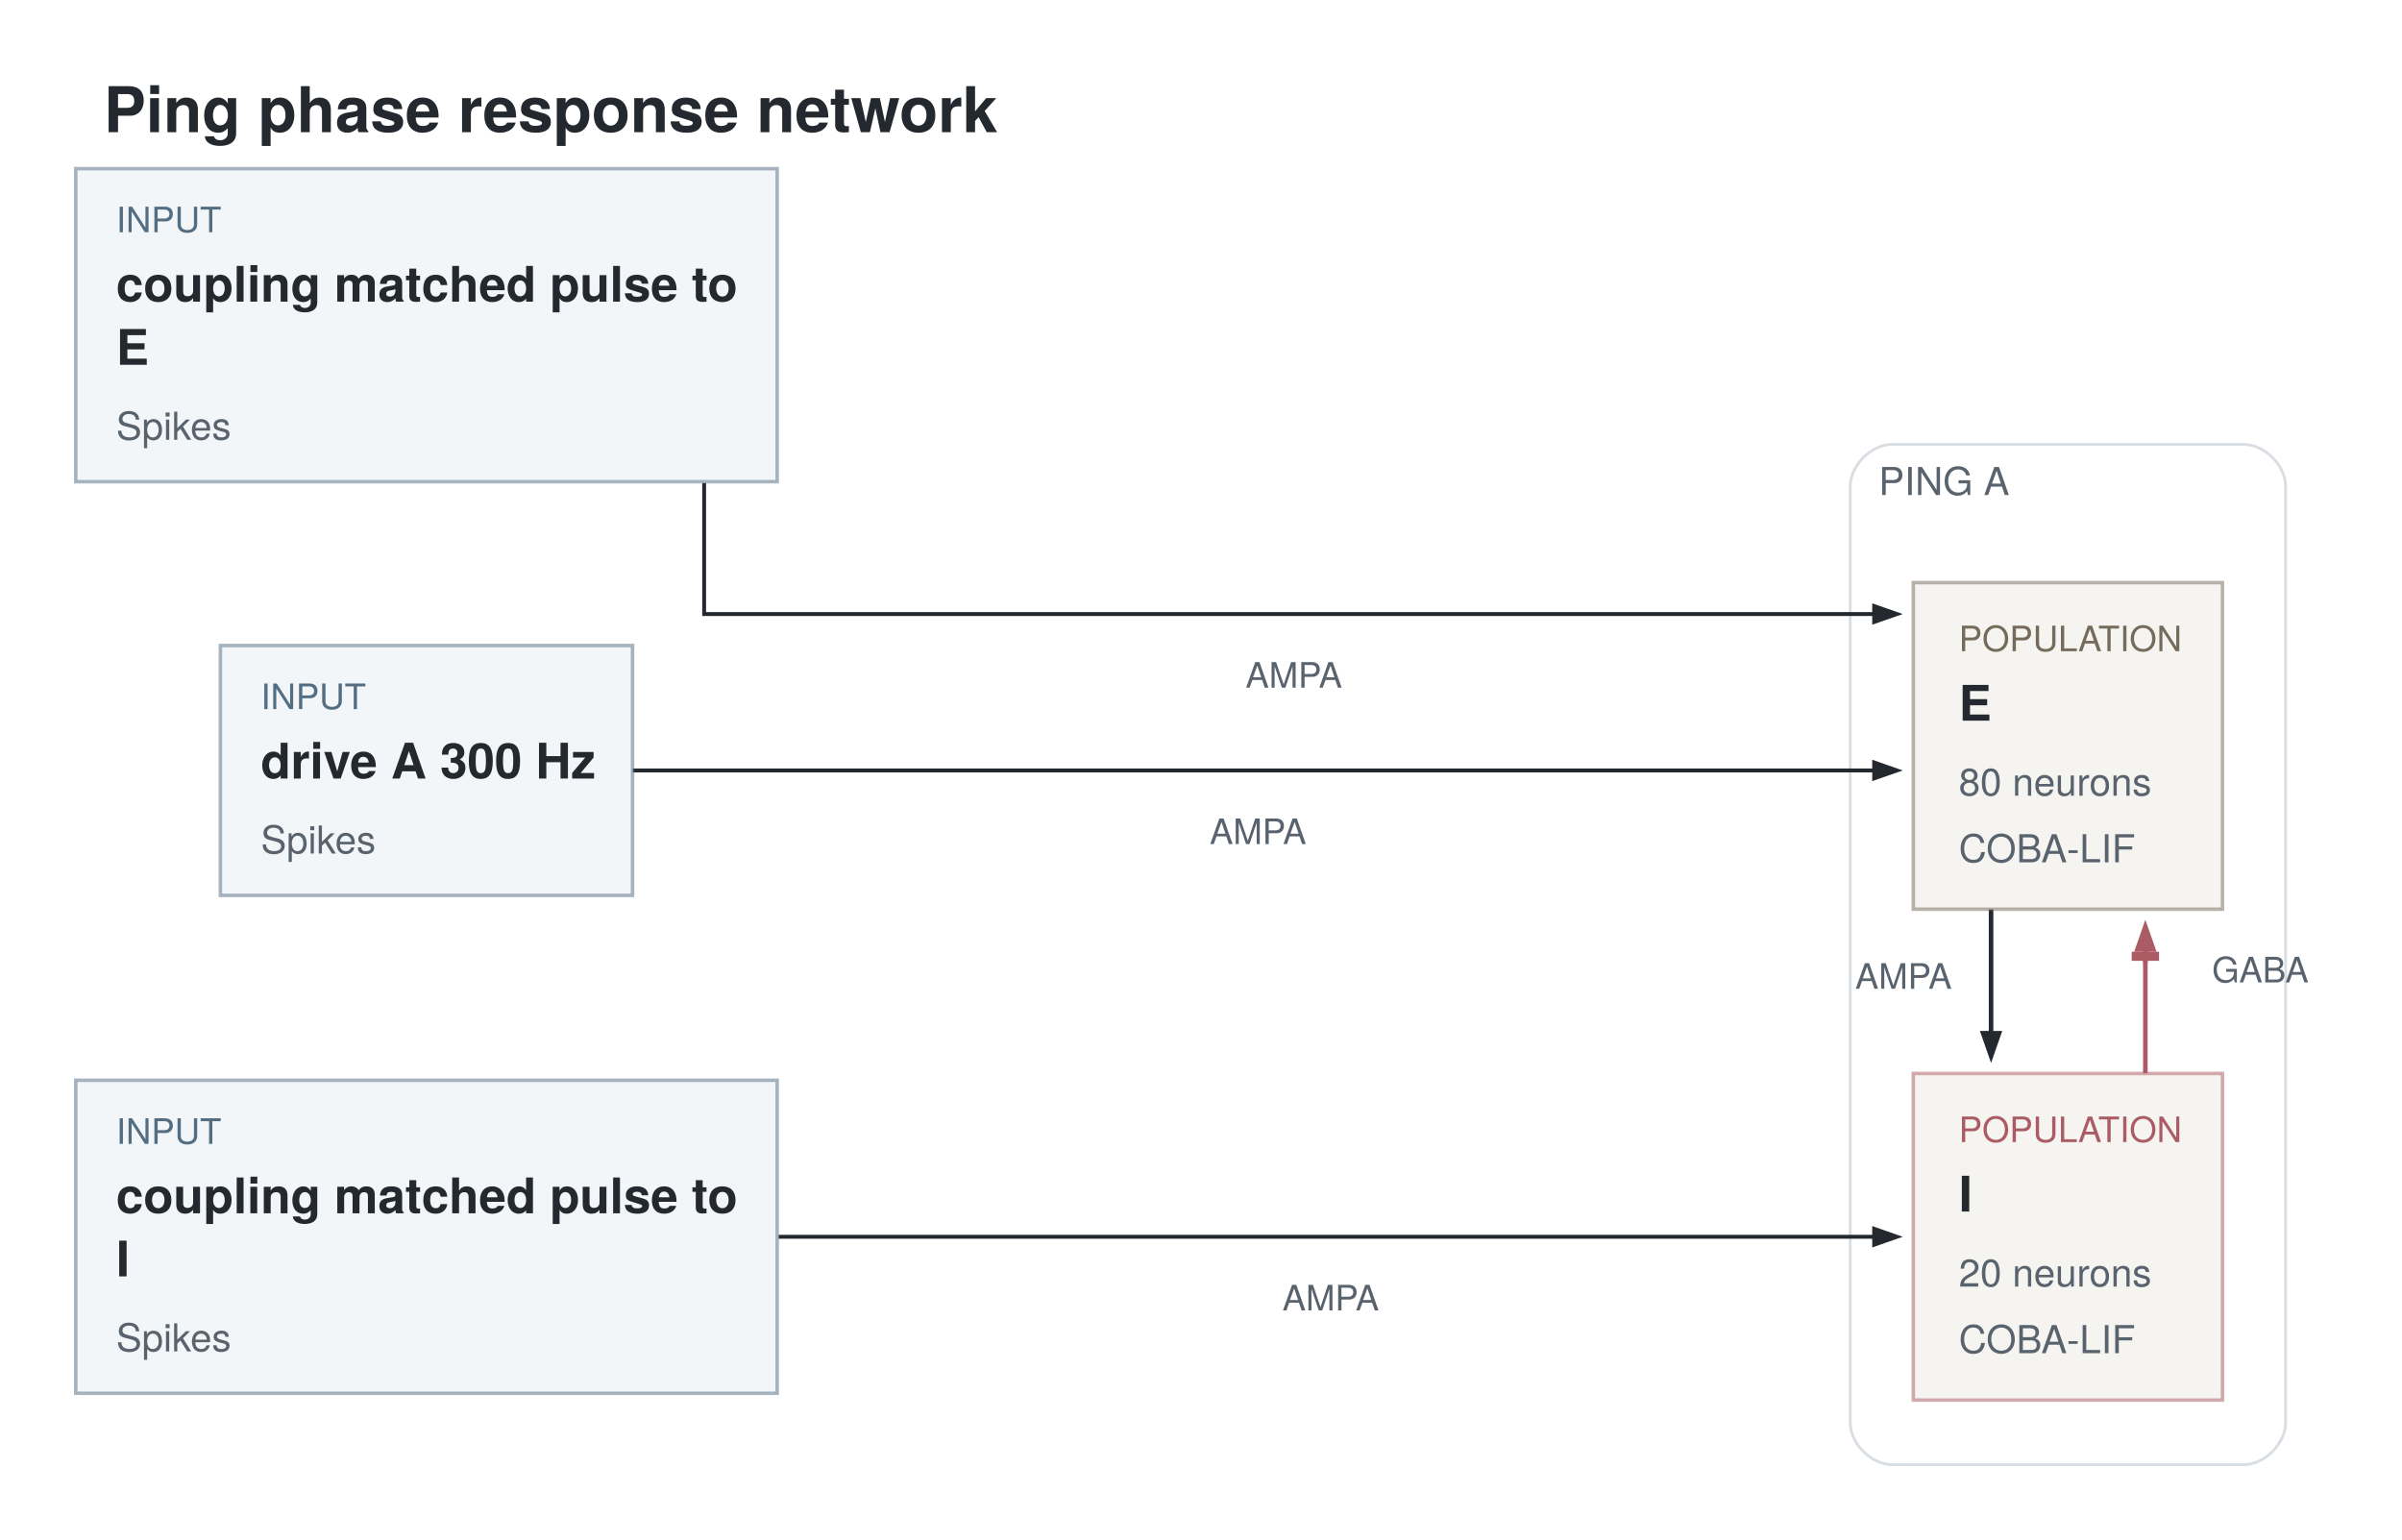
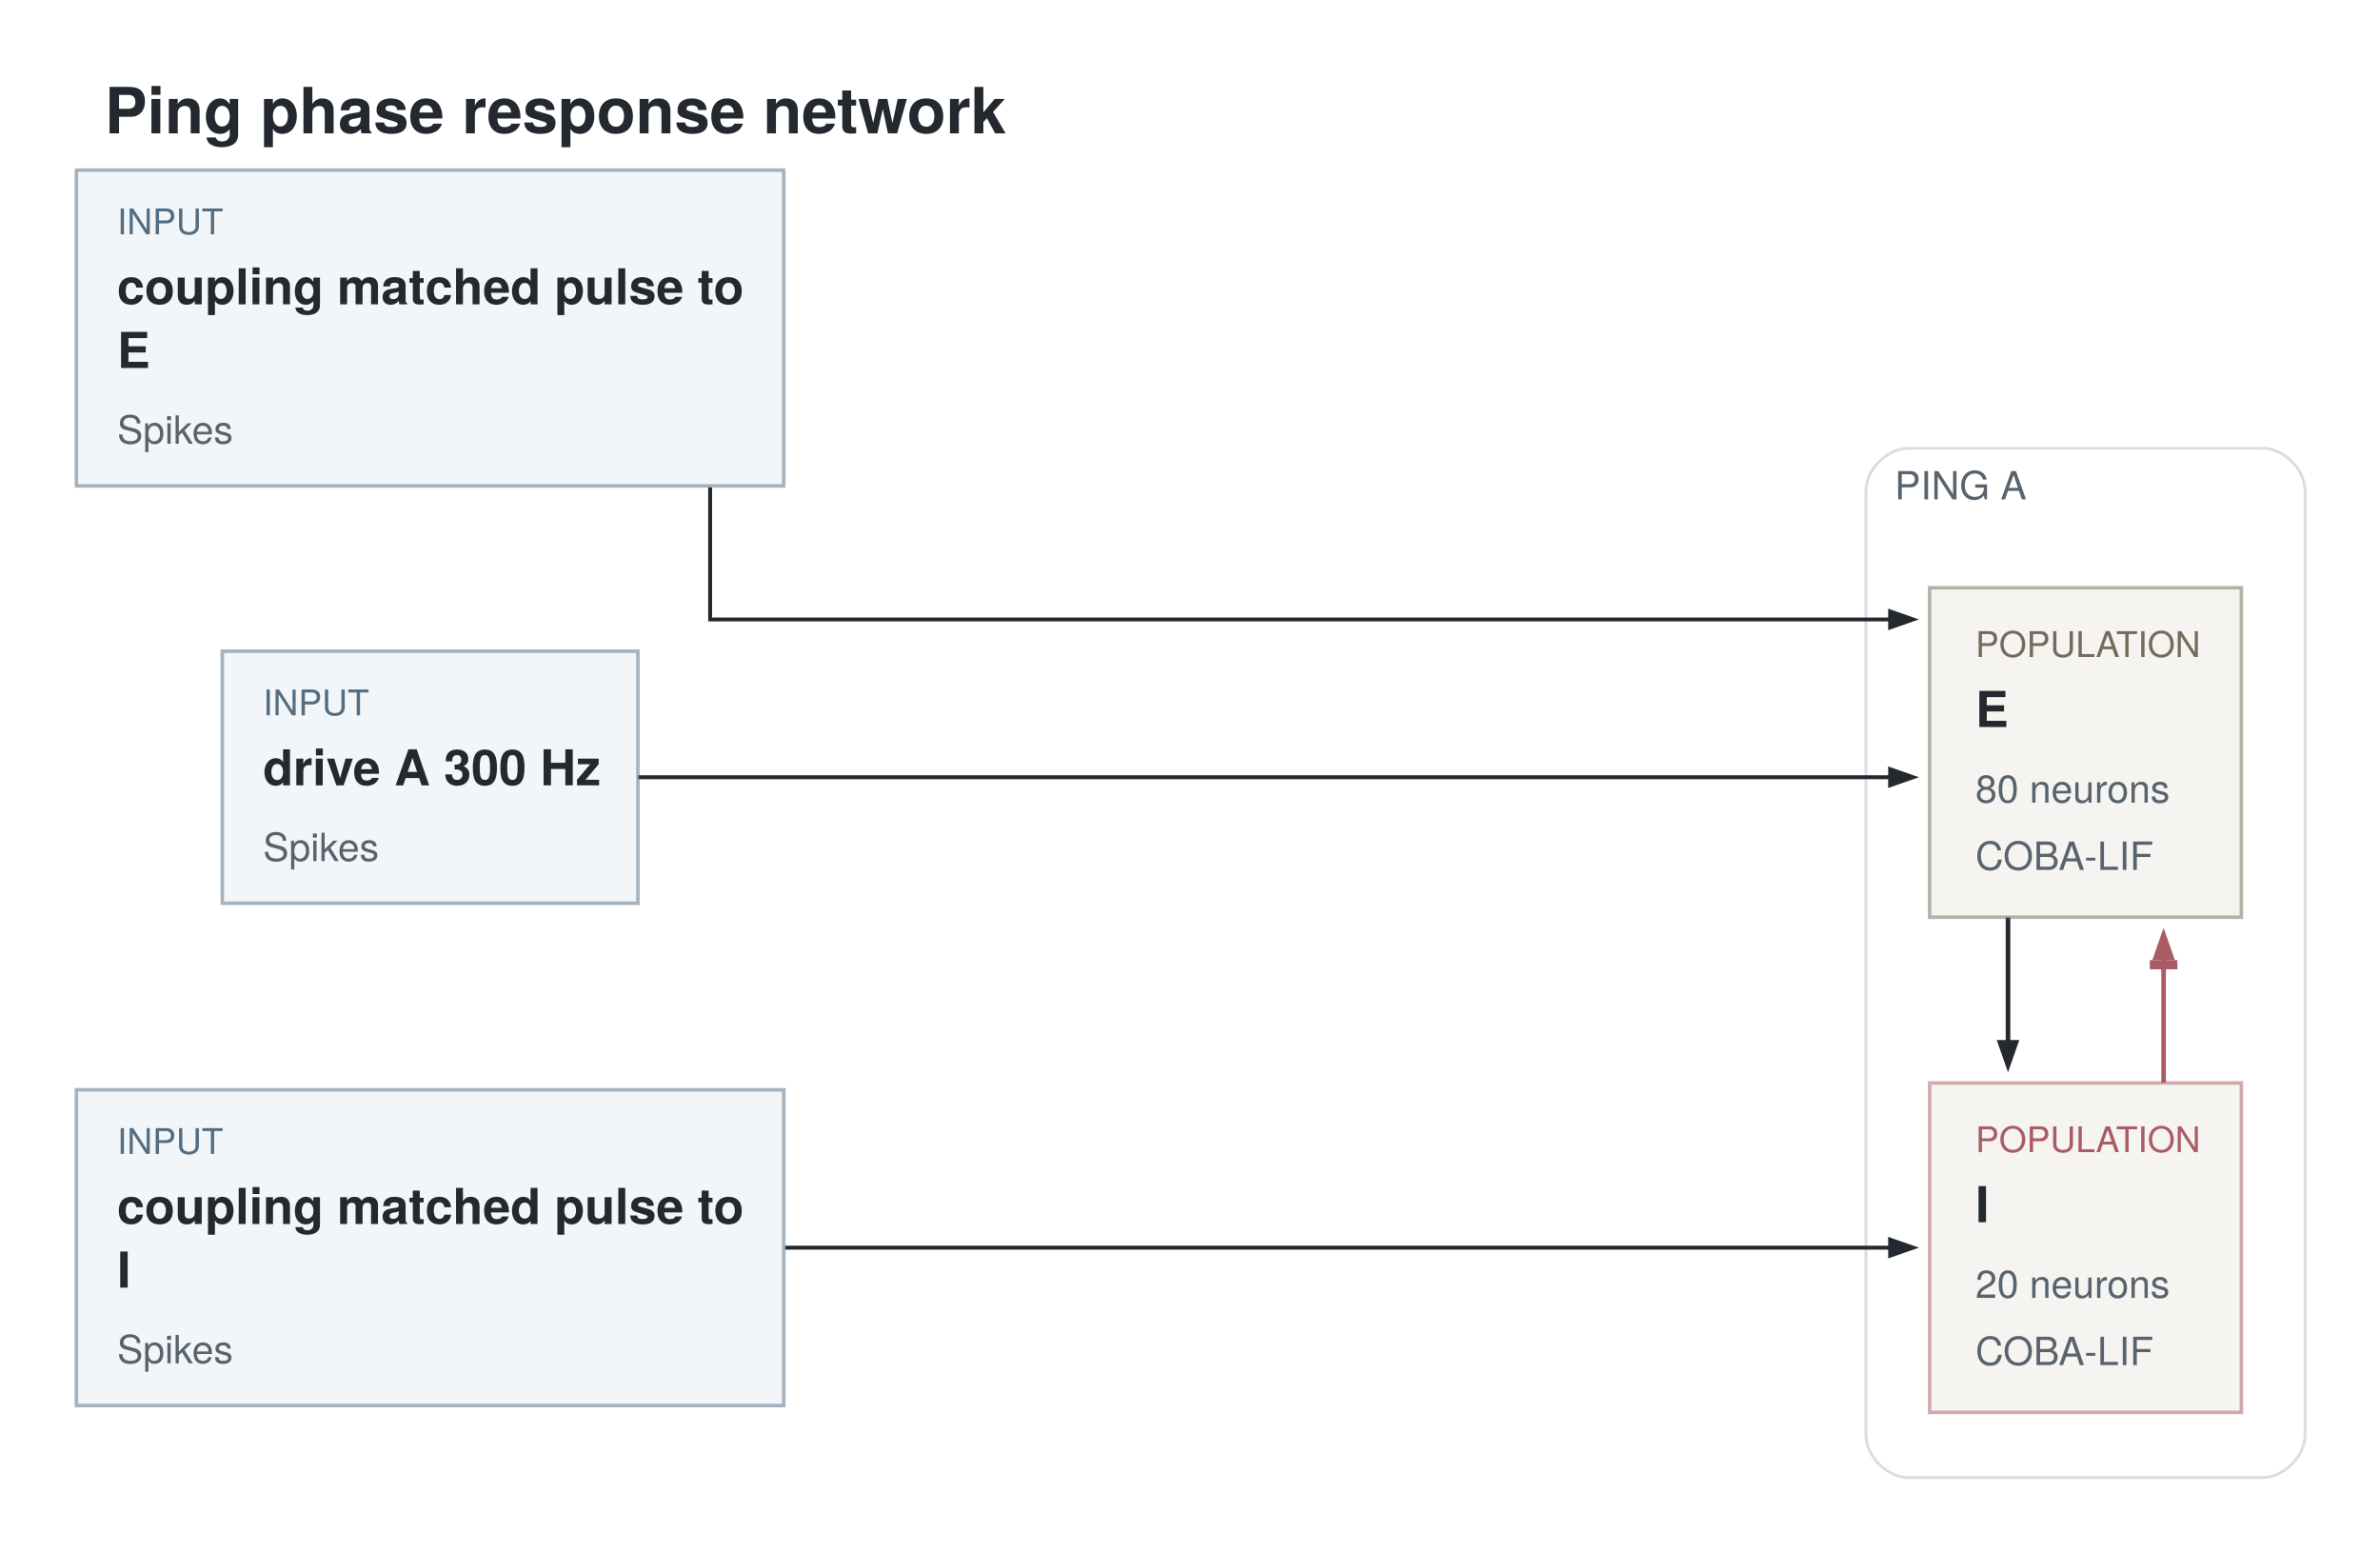
- <svg xmlns="http://www.w3.org/2000/svg" width="685pt" height="439pt" viewBox="0.00 0.00 685.00 439.00">
+ <svg xmlns="http://www.w3.org/2000/svg" width="673pt" height="439pt" viewBox="0.00 0.00 673.00 439.00">
  <g id="graph0" class="graph" transform="scale(1 1) rotate(0) translate(21.6 417.74)">
-     <polygon fill="#ffffff" stroke="none" points="-21.6,21.6 -21.6,-417.74 663.56,-417.74 663.56,21.6 -21.6,21.6" />
+     <polygon fill="#ffffff" stroke="none" points="-21.6,21.6 -21.6,-417.74 651.81,-417.74 651.81,21.6 -21.6,21.6" />
    <text xml:space="preserve" text-anchor="start" x="8" y="-380.04" font-family="Helvetica Neue" font-weight="bold" font-size="18.00" fill="#24292f">Ping phase response network</text>
    <g id="clust3" class="cluster">
      <path fill="#ffffff" stroke="#d8dee3" stroke-width="0.8" d="M518.04,0C518.04,0 618.21,0 618.21,0 624.21,0 630.21,-6 630.21,-12 630.21,-12 630.21,-279 630.21,-279 630.21,-285 624.21,-291 618.21,-291 618.21,-291 518.04,-291 518.04,-291 512.04,-291 506.04,-285 506.04,-279 506.04,-279 506.04,-12 506.04,-12 506.04,-6 512.04,0 518.04,0" />
      <text xml:space="preserve" text-anchor="middle" x="532.79" y="-276.55" font-family="Helvetica Neue" font-size="11.00" fill="#59636e">PING A</text>
    </g>
    <g id="e_n_PING_A_E_to_I" class="edge edge excitatory recurrent">
      <path fill="none" stroke="#24292f" stroke-width="1.3" d="M546.21,-158.42C546.21,-158.42 546.21,-120.05 546.21,-120.05 546.21,-120.05 546.21,-123.08 546.21,-123.08" />
      <polygon fill="#24292f" stroke="#24292f" stroke-width="1.3" points="548.49,-123.05 546.21,-116.55 543.94,-123.05 548.49,-123.05" />
-       <text xml:space="preserve" text-anchor="start" x="507.46" y="-135.74" font-family="Helvetica Neue" font-size="10.00" fill="#59636e">AMPA</text>
    </g>
    <g id="e_n_PING_A_I_to_E" class="edge edge inhibitory recurrent">
      <path fill="none" stroke="#aa5b63" stroke-width="1.3" d="M590.21,-111.58C590.21,-111.58 590.21,-146.7 590.21,-146.7 590.21,-146.7 590.21,-140.42 590.21,-140.42" />
      <polygon fill="#aa5b63" stroke="#aa5b63" stroke-width="1.3" points="587.94,-146.95 590.21,-153.45 592.49,-146.95 587.94,-146.95" />
      <polygon fill="#aa5b63" stroke="#aa5b63" stroke-width="1.3" points="593.46,-145.65 586.96,-145.65 586.96,-144.35 593.46,-144.35 593.46,-145.65" />
      <polyline fill="none" stroke="#aa5b63" stroke-width="1.3" points="590.21,-146.3 590.21,-143.05" />
-       <text xml:space="preserve" text-anchor="start" x="609.21" y="-137.55" font-family="Helvetica Neue" font-size="10.00" fill="#59636e">GABA</text>
    </g>
    <g id="e_n_probe_E_to_PING_A_E_K_EE" class="edge edge excitatory feedforward">
      <path fill="none" stroke="#24292f" stroke-width="1.1" d="M179.21,-279.95C179.21,-279.95 179.21,-260.71 179.21,-260.71 179.21,-260.71 179.21,-242.61 179.21,-242.61 179.21,-242.61 515.73,-242.61 515.73,-242.61 515.73,-242.61 512.53,-242.61 512.53,-242.61" />
      <polygon fill="#24292f" stroke="#24292f" stroke-width="1.1" points="512.87,-244.89 519.37,-242.61 512.87,-240.34 512.87,-244.89" />
-       <text xml:space="preserve" text-anchor="start" x="333.6" y="-221.61" font-family="Helvetica Neue" font-size="10.00" fill="#59636e">AMPA</text>
    </g>
    <g id="e_n_probe_E_to_PING_A_I_K_EI" class="edge edge excitatory feedforward">
      <path fill="none" stroke="#24292f" stroke-width="1.1" d="M200.44,-65C200.44,-65 515.53,-65 515.53,-65 515.53,-65 512.53,-65 512.53,-65" />
      <polygon fill="#24292f" stroke="#24292f" stroke-width="1.1" points="512.87,-67.28 519.37,-65 512.87,-62.73 512.87,-67.28" />
-       <text xml:space="preserve" text-anchor="start" x="344.11" y="-44" font-family="Helvetica Neue" font-size="10.00" fill="#59636e">AMPA</text>
    </g>
    <g id="e_n_PING_A_input_to_E" class="edge edge excitatory feedforward">
      <path fill="none" stroke="#24292f" stroke-width="1.1" d="M158.83,-198C158.83,-198 515.68,-198 515.68,-198 515.68,-198 512.53,-198 512.53,-198" />
      <polygon fill="#24292f" stroke="#24292f" stroke-width="1.1" points="512.87,-200.28 519.37,-198 512.87,-195.73 512.87,-200.28" />
-       <text xml:space="preserve" text-anchor="start" x="323.38" y="-177" font-family="Helvetica Neue" font-size="10.00" fill="#59636e">AMPA</text>
    </g>
    <g id="n_PING_A_E" class="node node population spiking">
      <polygon fill="#f5f4f1" stroke="#756b5b" stroke-opacity="0.502" points="612.21,-251.58 524.03,-251.58 524.03,-158.42 612.21,-158.42 612.21,-251.58" />
      <text xml:space="preserve" text-anchor="start" x="537" y="-232" font-family="Helvetica Neue" font-size="10.00" fill="#756b5b">POPULATION</text>
      <text xml:space="preserve" text-anchor="start" x="537" y="-212.2" font-family="Helvetica Neue" font-weight="bold" font-size="14.00" fill="#24292f">E</text>
      <text xml:space="preserve" text-anchor="start" x="537" y="-190.8" font-family="Helvetica Neue" font-size="11.00" fill="#59636e">80 neurons</text>
      <text xml:space="preserve" text-anchor="start" x="537" y="-171.8" font-family="Helvetica Neue" font-size="11.00" fill="#59636e">COBA-LIF</text>
    </g>
    <g id="n_PING_A_I" class="node node population spiking">
      <polygon fill="#f5f4f1" stroke="#aa5b63" stroke-opacity="0.502" points="612.21,-111.58 524.03,-111.58 524.03,-18.42 612.21,-18.42 612.21,-111.58" />
      <text xml:space="preserve" text-anchor="start" x="537" y="-92" font-family="Helvetica Neue" font-size="10.00" fill="#aa5b63">POPULATION</text>
      <text xml:space="preserve" text-anchor="start" x="537" y="-72.2" font-family="Helvetica Neue" font-weight="bold" font-size="14.00" fill="#24292f">I</text>
      <text xml:space="preserve" text-anchor="start" x="537" y="-50.8" font-family="Helvetica Neue" font-size="11.00" fill="#59636e">20 neurons</text>
      <text xml:space="preserve" text-anchor="start" x="537" y="-31.8" font-family="Helvetica Neue" font-size="11.00" fill="#59636e">COBA-LIF</text>
    </g>
    <g id="n_coupling_matched_pulse_to_E" class="node node input">
      <polygon fill="#f3f6f8" stroke="#536d82" stroke-opacity="0.502" points="200.04,-369.64 0,-369.64 0,-280.36 200.04,-280.36 200.04,-369.64" />
      <text xml:space="preserve" text-anchor="start" x="11.52" y="-351.5" font-family="Helvetica Neue" font-size="10.00" fill="#536d82">INPUT</text>
      <text xml:space="preserve" text-anchor="start" x="11.52" y="-331.7" font-family="Helvetica Neue" font-weight="bold" font-size="14.00" fill="#24292f">coupling matched pulse to</text>
      <text xml:space="preserve" text-anchor="start" x="11.52" y="-313.7" font-family="Helvetica Neue" font-weight="bold" font-size="14.00" fill="#24292f">E</text>
      <text xml:space="preserve" text-anchor="start" x="11.52" y="-292.3" font-family="Helvetica Neue" font-size="11.00" fill="#59636e">Spikes</text>
    </g>
    <g id="n_coupling_matched_pulse_to_I" class="node node input">
      <polygon fill="#f3f6f8" stroke="#536d82" stroke-opacity="0.502" points="200.04,-109.64 0,-109.64 0,-20.36 200.04,-20.36 200.04,-109.64" />
      <text xml:space="preserve" text-anchor="start" x="11.52" y="-91.5" font-family="Helvetica Neue" font-size="10.00" fill="#536d82">INPUT</text>
      <text xml:space="preserve" text-anchor="start" x="11.52" y="-71.7" font-family="Helvetica Neue" font-weight="bold" font-size="14.00" fill="#24292f">coupling matched pulse to</text>
      <text xml:space="preserve" text-anchor="start" x="11.52" y="-53.7" font-family="Helvetica Neue" font-weight="bold" font-size="14.00" fill="#24292f">I</text>
      <text xml:space="preserve" text-anchor="start" x="11.52" y="-32.3" font-family="Helvetica Neue" font-size="11.00" fill="#59636e">Spikes</text>
    </g>
    <g id="n_drive_A_300_Hz" class="node node input">
      <polygon fill="#f3f6f8" stroke="#536d82" stroke-opacity="0.502" points="158.79,-233.64 41.25,-233.64 41.25,-162.36 158.79,-162.36 158.79,-233.64" />
      <text xml:space="preserve" text-anchor="start" x="52.77" y="-215.5" font-family="Helvetica Neue" font-size="10.00" fill="#536d82">INPUT</text>
      <text xml:space="preserve" text-anchor="start" x="52.77" y="-195.7" font-family="Helvetica Neue" font-weight="bold" font-size="14.00" fill="#24292f">drive A 300 Hz</text>
      <text xml:space="preserve" text-anchor="start" x="52.77" y="-174.3" font-family="Helvetica Neue" font-size="11.00" fill="#59636e">Spikes</text>
    </g>
  </g>
</svg>
